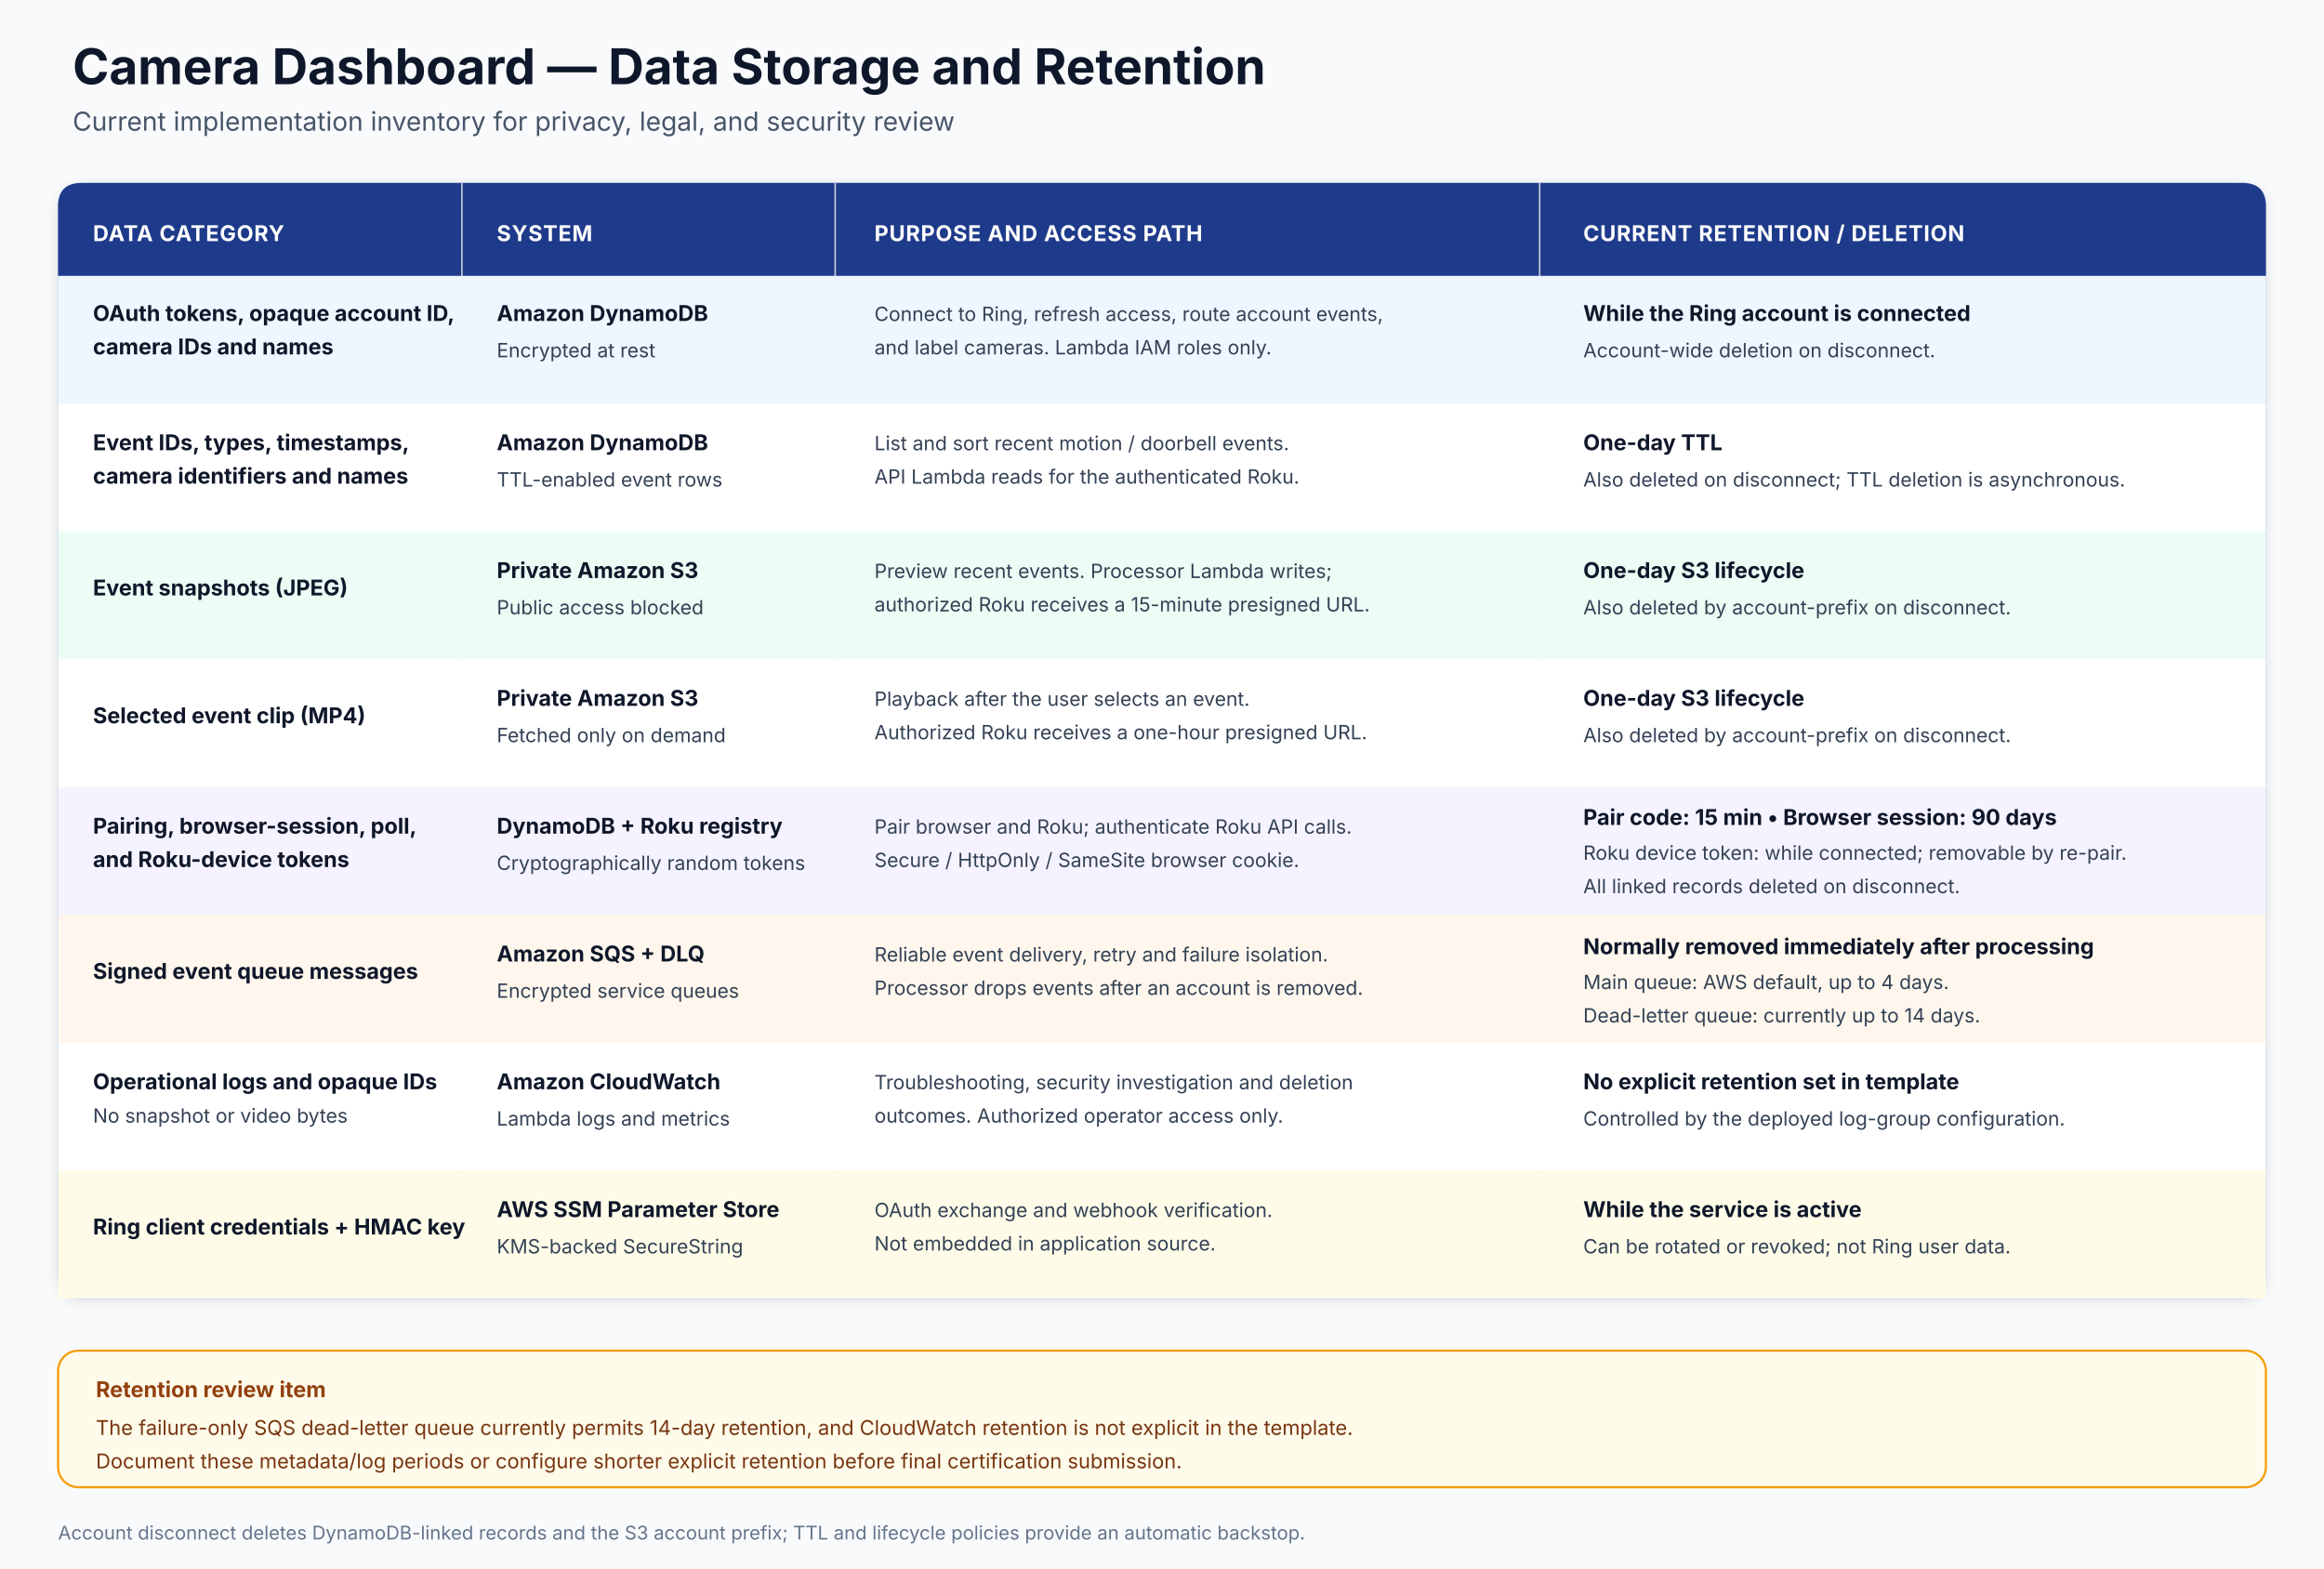
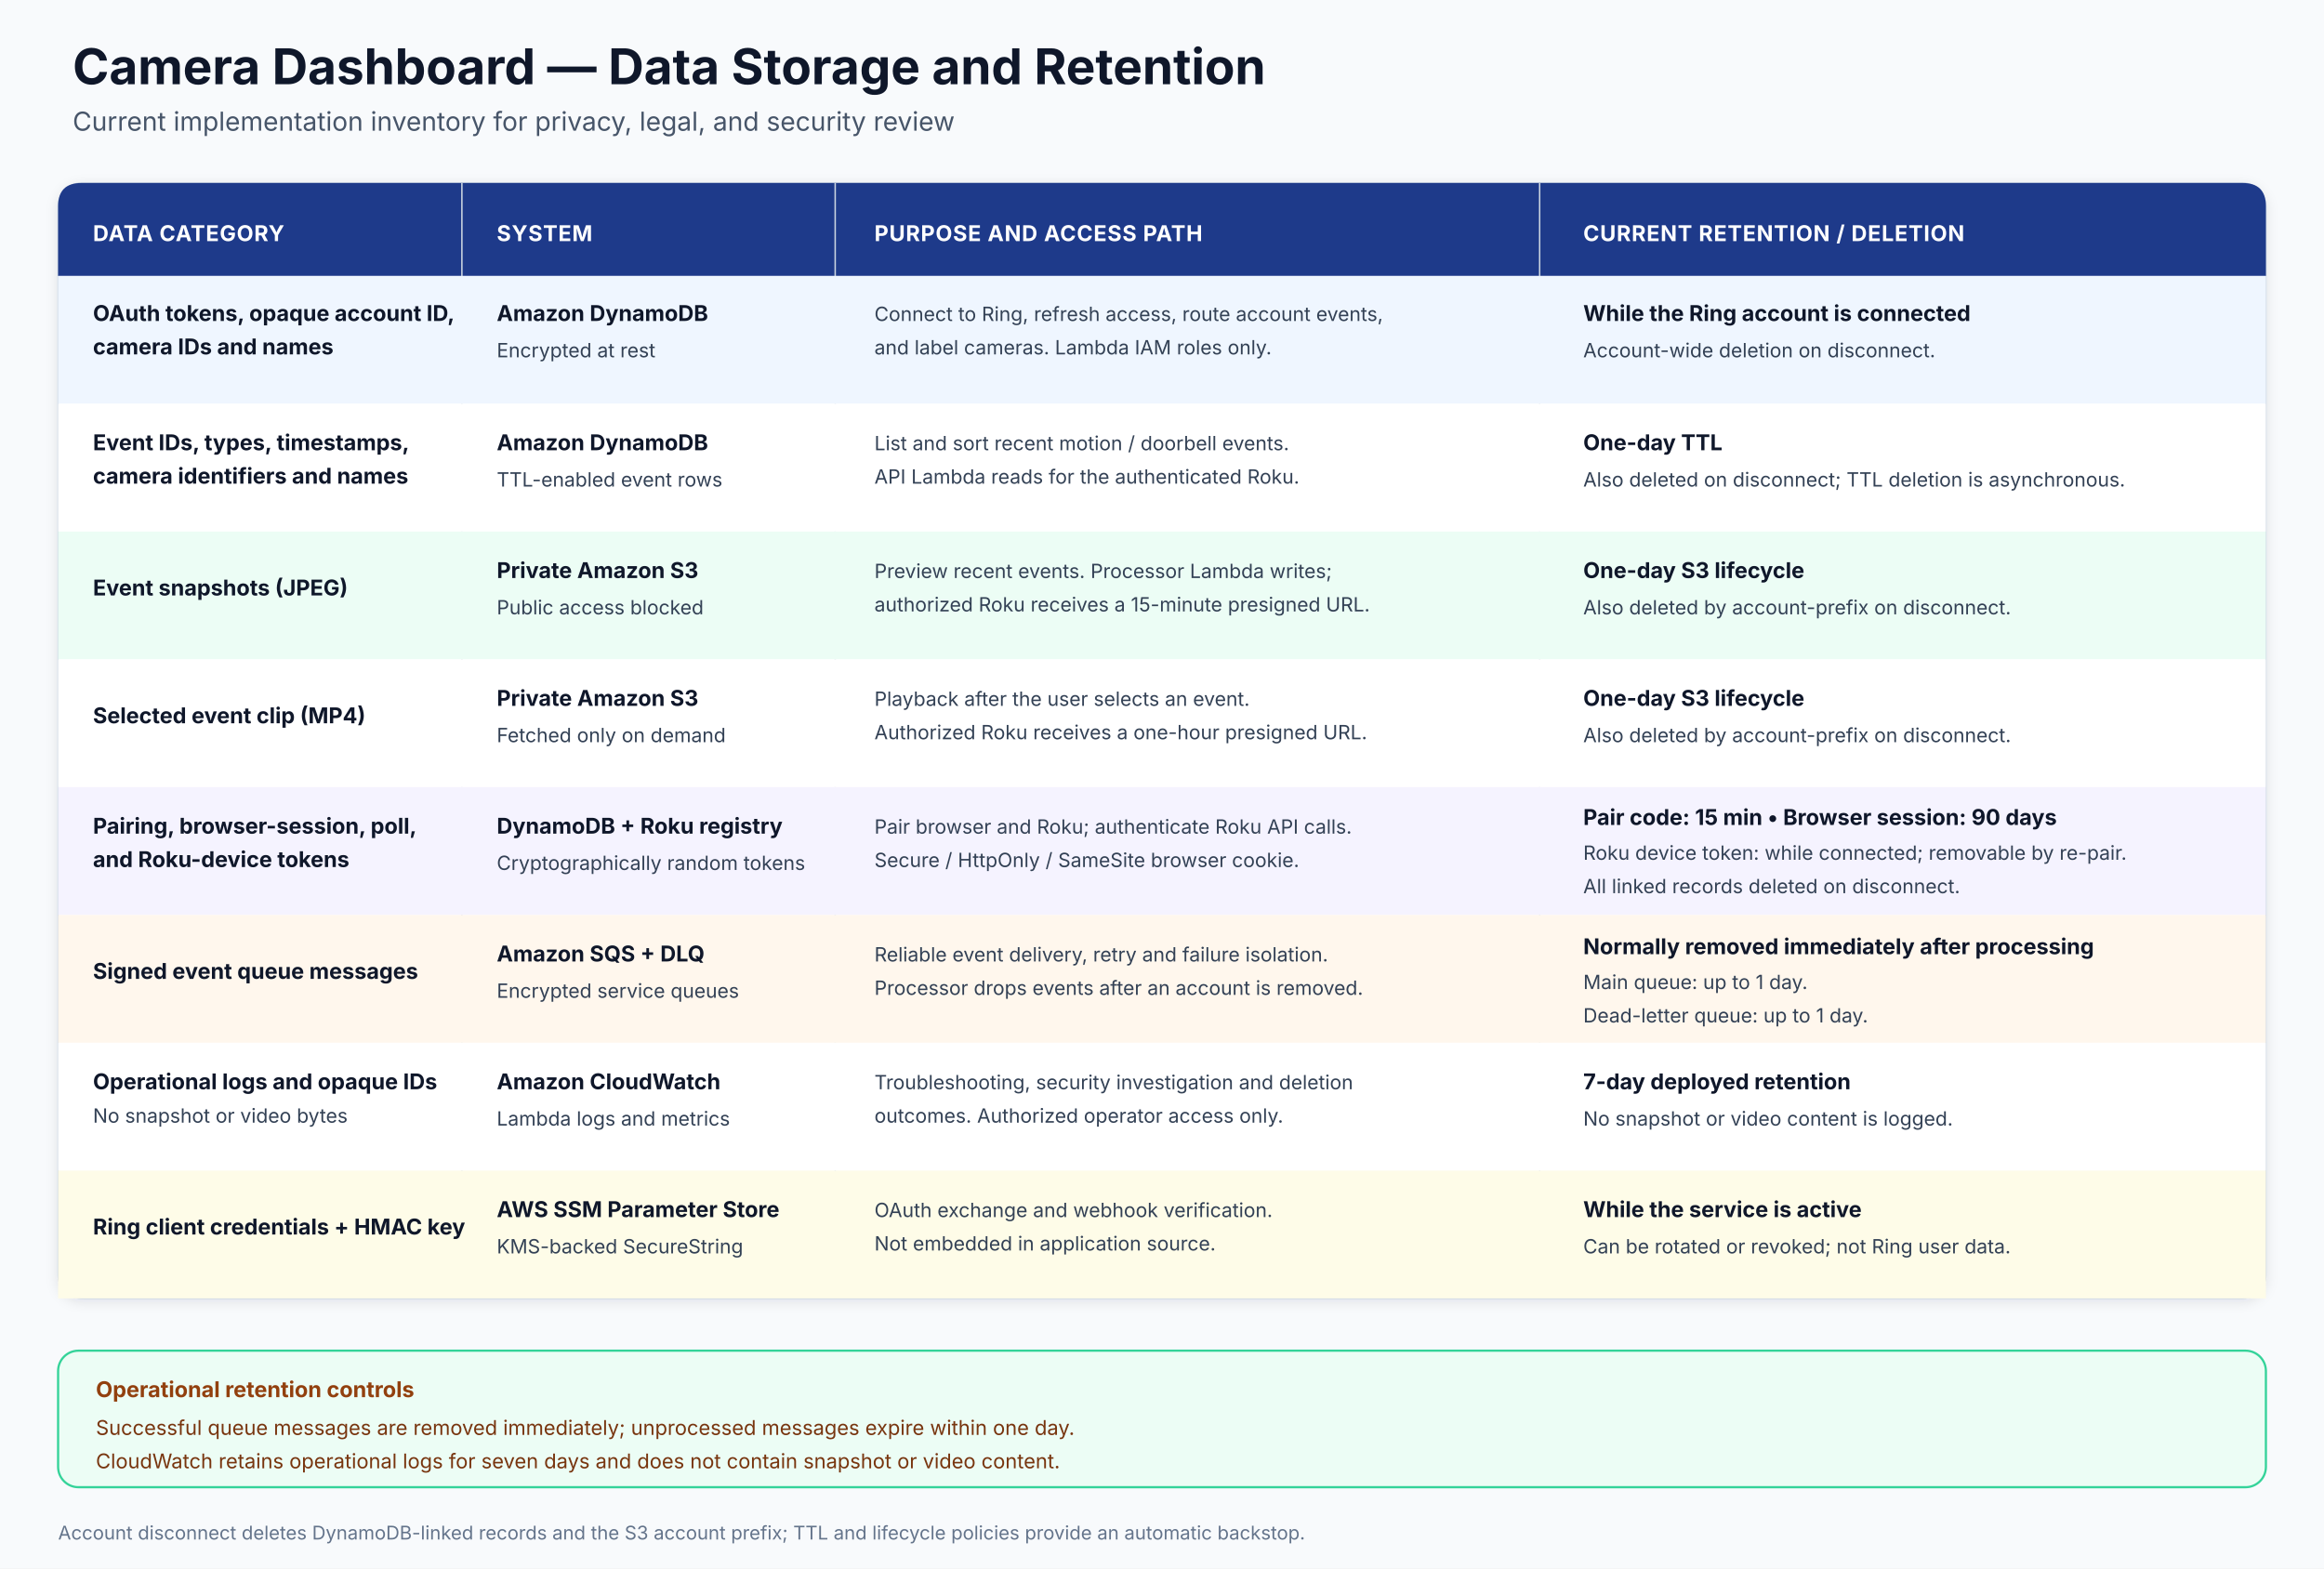
<svg xmlns="http://www.w3.org/2000/svg" width="1600" height="1080" viewBox="0 0 1600 1080" role="img" aria-labelledby="title desc">
  <defs>
    <filter id="shadow" x="-5%" y="-10%" width="110%" height="130%">
      <feDropShadow dx="0" dy="2" stdDeviation="4" flood-color="#0f172a" flood-opacity="0.1" />
    </filter>
    <style>
      .title { font: 700 34px Inter, Arial, sans-serif; fill: #0f172a; }
      .subtitle { font: 400 18px Inter, Arial, sans-serif; fill: #475569; }
      .head { font: 700 15px Inter, Arial, sans-serif; fill: #ffffff; letter-spacing: .03em; }
      .cell-title { font: 700 15px Inter, Arial, sans-serif; fill: #0f172a; }
      .cell { font: 400 13.5px Inter, Arial, sans-serif; fill: #334155; }
      .note-title { font: 700 15px Inter, Arial, sans-serif; fill: #92400e; }
      .note { font: 400 14px Inter, Arial, sans-serif; fill: #78350f; }
      .footer { font: 400 13px Inter, Arial, sans-serif; fill: #64748b; }
      .grid { stroke: #cbd5e1; stroke-width: 1; }
    </style>
  </defs>
  <rect width="1600" height="1080" fill="#f8fafc" />
  <text x="50" y="58" class="title">Camera Dashboard — Data Storage and Retention</text>
  <text x="50" y="90" class="subtitle">Current implementation inventory for privacy, legal, and security review</text>
  <rect x="40" y="126" width="1520" height="768" rx="16" fill="#ffffff" stroke="#cbd5e1" filter="url(#shadow)" />
  <path d="M56 126 H1544 Q1560 126 1560 142 V190 H40 V142 Q40 126 56 126 Z" fill="#1e3a8a" />
  <text x="64" y="166" class="head">DATA CATEGORY</text>
  <text x="342" y="166" class="head">SYSTEM</text>
  <text x="602" y="166" class="head">PURPOSE AND ACCESS PATH</text>
  <text x="1090" y="166" class="head">CURRENT RETENTION / DELETION</text>
  <line x1="318" y1="126" x2="318" y2="894" class="grid" />
  <line x1="575" y1="126" x2="575" y2="894" class="grid" />
  <line x1="1060" y1="126" x2="1060" y2="894" class="grid" />
  <rect x="40" y="190" width="1520" height="88" fill="#eff6ff" />
  <text x="64" y="221" class="cell-title">OAuth tokens, opaque account ID,</text>
  <text x="64" y="244" class="cell-title">camera IDs and names</text>
  <text x="342" y="221" class="cell-title">Amazon DynamoDB</text>
  <text x="342" y="246" class="cell">Encrypted at rest</text>
  <text x="602" y="221" class="cell">Connect to Ring, refresh access, route account events,</text>
  <text x="602" y="244" class="cell">and label cameras. Lambda IAM roles only.</text>
  <text x="1090" y="221" class="cell-title">While the Ring account is connected</text>
  <text x="1090" y="246" class="cell">Account-wide deletion on disconnect.</text>
  <rect x="40" y="278" width="1520" height="88" fill="#ffffff" />
  <text x="64" y="310" class="cell-title">Event IDs, types, timestamps,</text>
  <text x="64" y="333" class="cell-title">camera identifiers and names</text>
  <text x="342" y="310" class="cell-title">Amazon DynamoDB</text>
  <text x="342" y="335" class="cell">TTL-enabled event rows</text>
  <text x="602" y="310" class="cell">List and sort recent motion / doorbell events.</text>
  <text x="602" y="333" class="cell">API Lambda reads for the authenticated Roku.</text>
  <text x="1090" y="310" class="cell-title">One-day TTL</text>
  <text x="1090" y="335" class="cell">Also deleted on disconnect; TTL deletion is asynchronous.</text>
  <rect x="40" y="366" width="1520" height="88" fill="#ecfdf5" />
  <text x="64" y="410" class="cell-title">Event snapshots (JPEG)</text>
  <text x="342" y="398" class="cell-title">Private Amazon S3</text>
  <text x="342" y="423" class="cell">Public access blocked</text>
  <text x="602" y="398" class="cell">Preview recent events. Processor Lambda writes;</text>
  <text x="602" y="421" class="cell">authorized Roku receives a 15-minute presigned URL.</text>
  <text x="1090" y="398" class="cell-title">One-day S3 lifecycle</text>
  <text x="1090" y="423" class="cell">Also deleted by account-prefix on disconnect.</text>
  <rect x="40" y="454" width="1520" height="88" fill="#ffffff" />
  <text x="64" y="498" class="cell-title">Selected event clip (MP4)</text>
  <text x="342" y="486" class="cell-title">Private Amazon S3</text>
  <text x="342" y="511" class="cell">Fetched only on demand</text>
  <text x="602" y="486" class="cell">Playback after the user selects an event.</text>
  <text x="602" y="509" class="cell">Authorized Roku receives a one-hour presigned URL.</text>
  <text x="1090" y="486" class="cell-title">One-day S3 lifecycle</text>
  <text x="1090" y="511" class="cell">Also deleted by account-prefix on disconnect.</text>
  <rect x="40" y="542" width="1520" height="88" fill="#f5f3ff" />
  <text x="64" y="574" class="cell-title">Pairing, browser-session, poll,</text>
  <text x="64" y="597" class="cell-title">and Roku-device tokens</text>
  <text x="342" y="574" class="cell-title">DynamoDB + Roku registry</text>
  <text x="342" y="599" class="cell">Cryptographically random tokens</text>
  <text x="602" y="574" class="cell">Pair browser and Roku; authenticate Roku API calls.</text>
  <text x="602" y="597" class="cell">Secure / HttpOnly / SameSite browser cookie.</text>
  <text x="1090" y="568" class="cell-title">Pair code: 15 min • Browser session: 90 days</text>
  <text x="1090" y="592" class="cell">Roku device token: while connected; removable by re-pair.</text>
  <text x="1090" y="615" class="cell">All linked records deleted on disconnect.</text>
  <rect x="40" y="630" width="1520" height="88" fill="#fff7ed" />
  <text x="64" y="674" class="cell-title">Signed event queue messages</text>
  <text x="342" y="662" class="cell-title">Amazon SQS + DLQ</text>
  <text x="342" y="687" class="cell">Encrypted service queues</text>
  <text x="602" y="662" class="cell">Reliable event delivery, retry and failure isolation.</text>
  <text x="602" y="685" class="cell">Processor drops events after an account is removed.</text>
  <text x="1090" y="657" class="cell-title">Normally removed immediately after processing</text>
-   <text x="1090" y="681" class="cell">Main queue: AWS default, up to 4 days.</text>
-   <text x="1090" y="704" class="cell">Dead-letter queue: currently up to 14 days.</text>
+   <text x="1090" y="681" class="cell">Main queue: up to 1 day.</text>
+   <text x="1090" y="704" class="cell">Dead-letter queue: up to 1 day.</text>
  <rect x="40" y="718" width="1520" height="88" fill="#ffffff" />
  <text x="64" y="750" class="cell-title">Operational logs and opaque IDs</text>
  <text x="64" y="773" class="cell">No snapshot or video bytes</text>
  <text x="342" y="750" class="cell-title">Amazon CloudWatch</text>
  <text x="342" y="775" class="cell">Lambda logs and metrics</text>
  <text x="602" y="750" class="cell">Troubleshooting, security investigation and deletion</text>
  <text x="602" y="773" class="cell">outcomes. Authorized operator access only.</text>
-   <text x="1090" y="750" class="cell-title">No explicit retention set in template</text>
-   <text x="1090" y="775" class="cell">Controlled by the deployed log-group configuration.</text>
+   <text x="1090" y="750" class="cell-title">7-day deployed retention</text>
+   <text x="1090" y="775" class="cell">No snapshot or video content is logged.</text>
  <rect x="40" y="806" width="1520" height="88" fill="#fefce8" />
  <text x="64" y="850" class="cell-title">Ring client credentials + HMAC key</text>
  <text x="342" y="838" class="cell-title">AWS SSM Parameter Store</text>
  <text x="342" y="863" class="cell">KMS-backed SecureString</text>
  <text x="602" y="838" class="cell">OAuth exchange and webhook verification.</text>
  <text x="602" y="861" class="cell">Not embedded in application source.</text>
  <text x="1090" y="838" class="cell-title">While the service is active</text>
  <text x="1090" y="863" class="cell">Can be rotated or revoked; not Ring user data.</text>
-   <rect x="40" y="930" width="1520" height="94" rx="14" fill="#fffbeb" stroke="#f59e0b" stroke-width="1.5" />
-   <text x="66" y="962" class="note-title">Retention review item</text>
-   <text x="66" y="988" class="note">The failure-only SQS dead-letter queue currently permits 14-day retention, and CloudWatch retention is not explicit in the template.</text>
-   <text x="66" y="1011" class="note">Document these metadata/log periods or configure shorter explicit retention before final certification submission.</text>
+   <rect x="40" y="930" width="1520" height="94" rx="14" fill="#ecfdf5" stroke="#34d399" stroke-width="1.5" />
+   <text x="66" y="962" class="note-title">Operational retention controls</text>
+   <text x="66" y="988" class="note">Successful queue messages are removed immediately; unprocessed messages expire within one day.</text>
+   <text x="66" y="1011" class="note">CloudWatch retains operational logs for seven days and does not contain snapshot or video content.</text>
  <text x="40" y="1060" class="footer">Account disconnect deletes DynamoDB-linked records and the S3 account prefix; TTL and lifecycle policies provide an automatic backstop.</text>
</svg>
